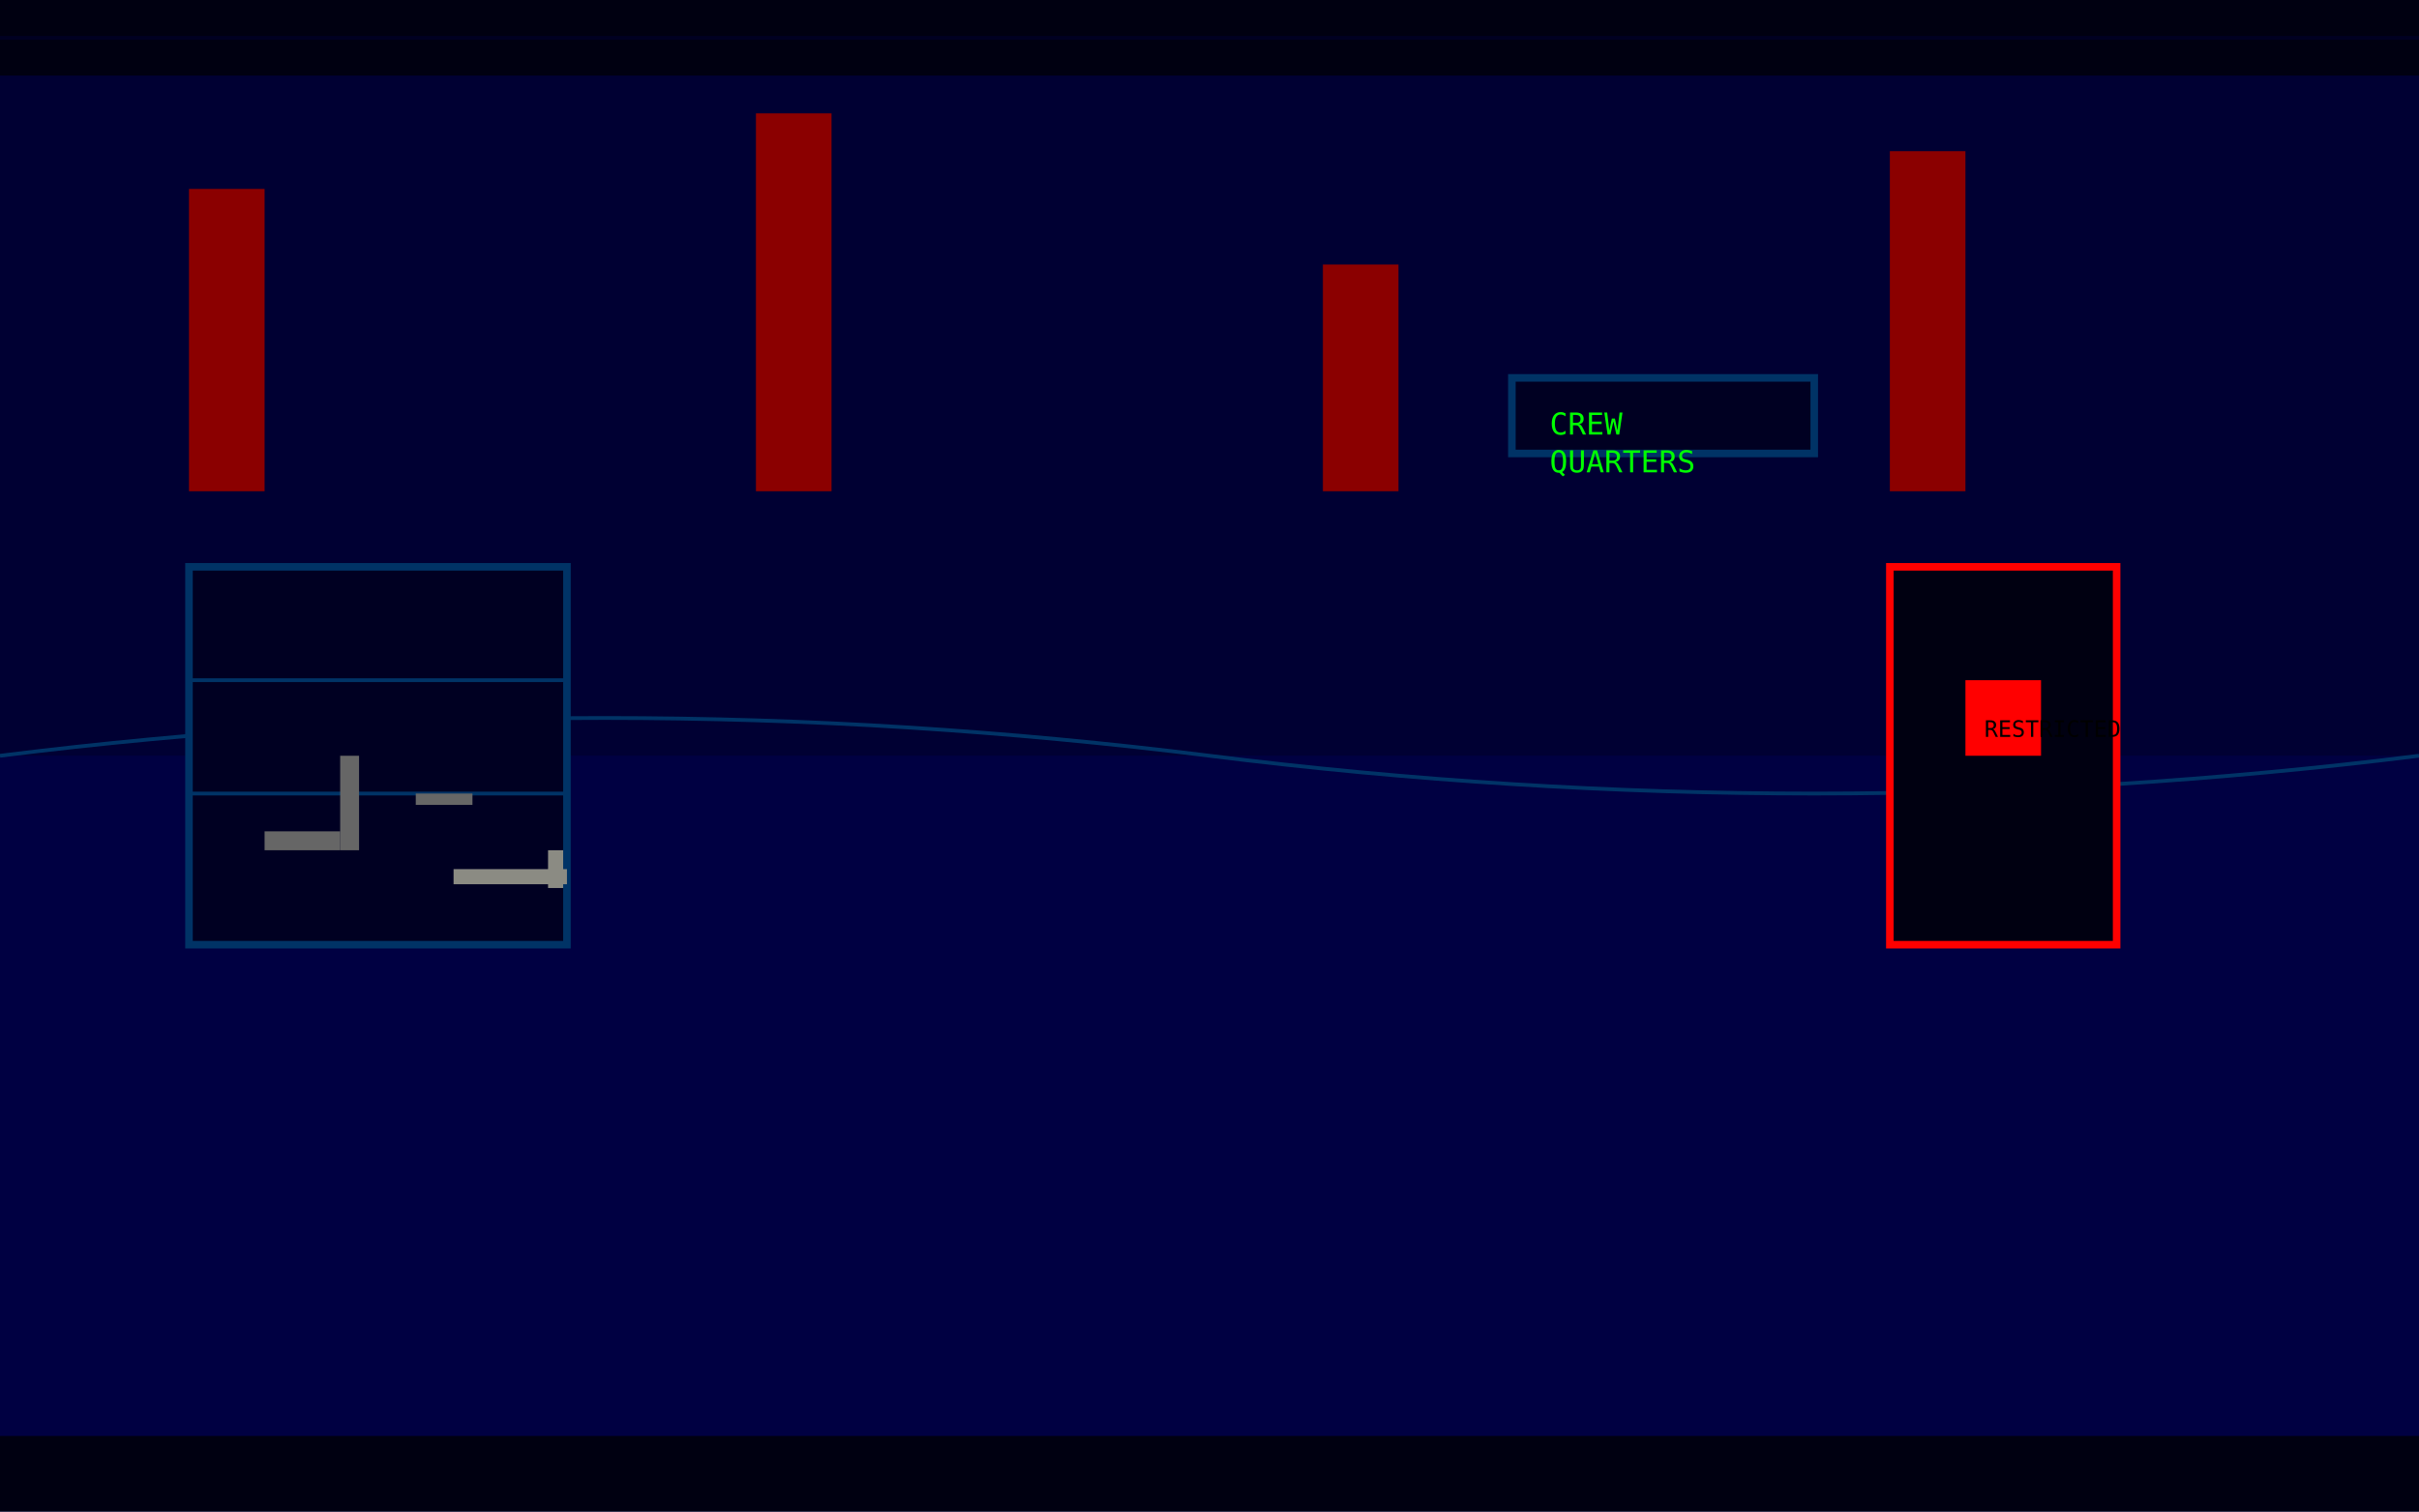
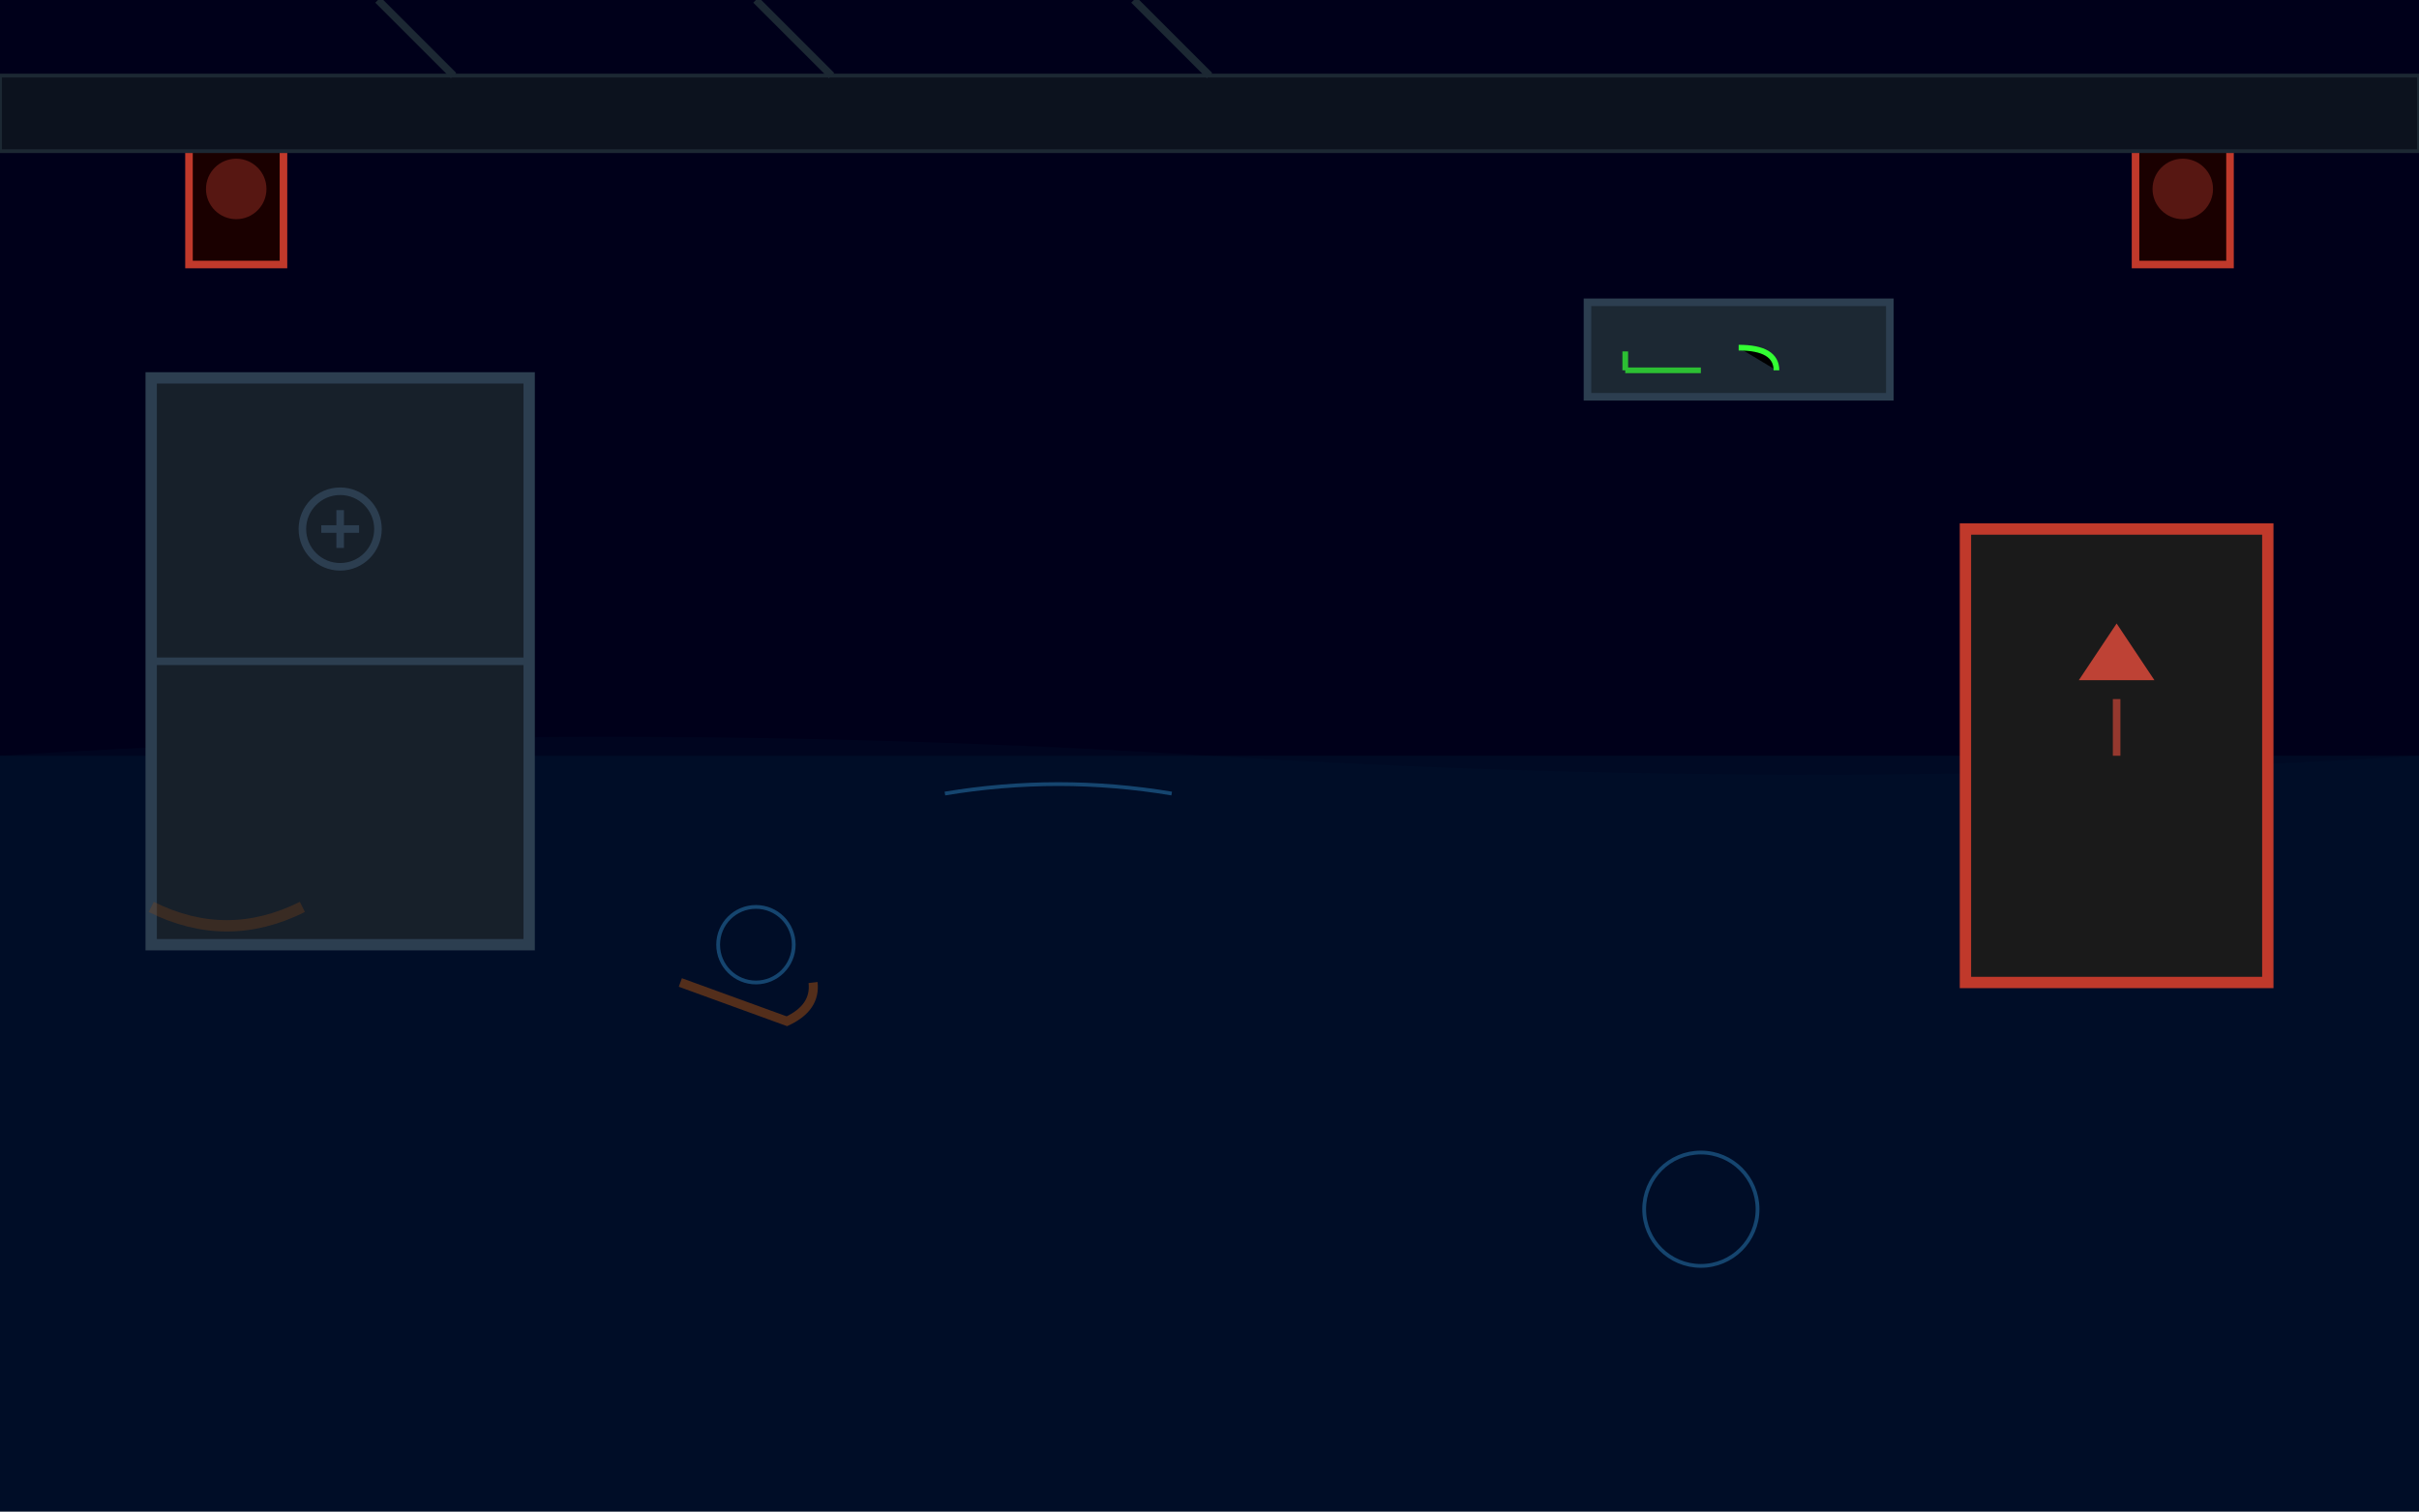
<svg xmlns="http://www.w3.org/2000/svg" width="640" height="400" viewBox="0 0 640 400">
-   <rect width="640" height="400" fill="#000033" />
-   <rect x="0" y="200" width="640" height="200" fill="#000066" opacity="0.3" />
-   <path d="M0,200 Q160,180 320,200 T640,200" stroke="#003366" stroke-width="1" fill="none" />
-   <rect x="50" y="50" width="20" height="80" fill="#8B0000" />
-   <rect x="200" y="30" width="20" height="100" fill="#8B0000" />
-   <rect x="350" y="70" width="20" height="60" fill="#8B0000" />
-   <rect x="500" y="40" width="20" height="90" fill="#8B0000" />
-   <rect x="0" y="0" width="640" height="20" fill="#000011" />
-   <line x1="0" y1="10" x2="640" y2="10" stroke="#000022" stroke-width="1" />
-   <rect x="50" y="150" width="100" height="100" fill="#000022" stroke="#003366" stroke-width="2" />
-   <line x1="50" y1="180" x2="150" y2="180" stroke="#003366" stroke-width="1" />
-   <line x1="50" y1="210" x2="150" y2="210" stroke="#003366" stroke-width="1" />
-   <rect x="70" y="220" width="20" height="5" fill="#666666" />
-   <rect x="90" y="200" width="5" height="25" fill="#666666" />
-   <rect x="110" y="210" width="15" height="3" fill="#666666" />
-   <rect x="120" y="230" width="30" height="4" fill="#8B8B83" />
-   <rect x="145" y="225" width="4" height="10" fill="#8B8B83" />
-   <rect x="400" y="100" width="80" height="20" fill="#000022" stroke="#003366" stroke-width="2" />
-   <text x="410" y="115" font-family="monospace" font-size="8" fill="#00FF00">CREW</text>
-   <text x="410" y="125" font-family="monospace" font-size="8" fill="#00FF00">QUARTERS</text>
-   <rect x="500" y="150" width="60" height="100" fill="#000011" stroke="#FF0000" stroke-width="2" />
-   <rect x="520" y="180" width="20" height="20" fill="#FF0000" />
-   <text x="525" y="195" font-family="monospace" font-size="6" fill="#000000">RESTRICTED</text>
-   <circle cx="200" cy="250" radius="10" fill="none" stroke="#0066CC" stroke-width="1" />
-   <circle cx="400" cy="300" radius="15" fill="none" stroke="#0066CC" stroke-width="1" />
-   <rect x="0" y="380" width="640" height="20" fill="#000011" />
+   <rect width="640" height="400" fill="#00001a" />
+   <rect x="0" y="200" width="640" height="200" fill="#001a33" opacity="0.4" />
+   <path d="M0 200 Q160 190 320 200 T640 200 L640 400 L0 400 Z" fill="#001a33" opacity="0.2" />
+   <g>
+     <rect x="50" y="30" width="25" height="40" fill="#1a0000" stroke="#c0392b" stroke-width="2" />
+     <circle cx="62.5" cy="50" r="8" fill="#e74c3c" opacity="0.3">
+       <animate attributeName="opacity" values="0.2;0.9;0.2" dur="1s" repeatCount="indefinite" />
+     </circle>
+     <rect x="565" y="30" width="25" height="40" fill="#1a0000" stroke="#c0392b" stroke-width="2" />
+     <circle cx="577.5" cy="50" r="8" fill="#e74c3c" opacity="0.3">
+       <animate attributeName="opacity" values="0.2;0.9;0.2" dur="1.2s" repeatCount="indefinite" />
+     </circle>
+   </g>
+   <path d="M0 20 H640 V40 H0 Z" fill="#0c121e" stroke="#1c2833" stroke-width="1" />
+   <path d="M100 0 L120 20 M200 0 L220 20 M300 0 L320 20" stroke="#1c2833" stroke-width="2" />
+   <rect x="40" y="100" width="100" height="150" fill="#17202a" stroke="#2c3e50" stroke-width="3" />
+   <path d="M40 175 H140" stroke="#2c3e50" stroke-width="2" />
+   <circle cx="90" cy="140" r="10" fill="none" stroke="#2c3e50" stroke-width="2" />
+   <path d="M85 140 H95 M90 135 V145" stroke="#2c3e50" stroke-width="2" />
+   <rect x="420" y="80" width="80" height="25" fill="#1c2833" stroke="#2c3e50" stroke-width="2" />
+   <path d="M430 98 H450 M430 93 V98" stroke="#33ff33" stroke-width="1.5" opacity="0.7" />
+   <path d="M460 92 Q470 92 470 98" stroke="#33ff33" stroke-width="1.5" />
+   <rect x="520" y="140" width="80" height="120" fill="#1a1a1a" stroke="#c0392b" stroke-width="3" />
+   <path d="M550 180 L570 180 L560 165 Z" fill="#e74c3c" opacity="0.8">
+     <animate attributeName="opacity" values="0.4;0.9;0.4" dur="2s" repeatCount="indefinite" />
+   </path>
+   <rect x="559" y="185" width="2" height="15" fill="#e74c3c" opacity="0.6" />
+   <g stroke="#3498db" stroke-width="1" fill="none" opacity="0.4">
+     <circle cx="200" cy="250" r="10" />
+     <circle cx="450" cy="320" r="15" />
+     <path d="M250 210 Q280 205 310 210" />
+   </g>
+   <g transform="translate(180, 260) rotate(20) scale(0.6)">
+     <path d="M0 0 L50 0 Q60 -10 55 -20" fill="none" stroke="#8B4513" stroke-width="4" opacity="0.6" />
+   </g>
+   <path d="M40 240 Q60 250 80 240" fill="none" stroke="#8B4513" stroke-width="3" opacity="0.3" />
</svg>
